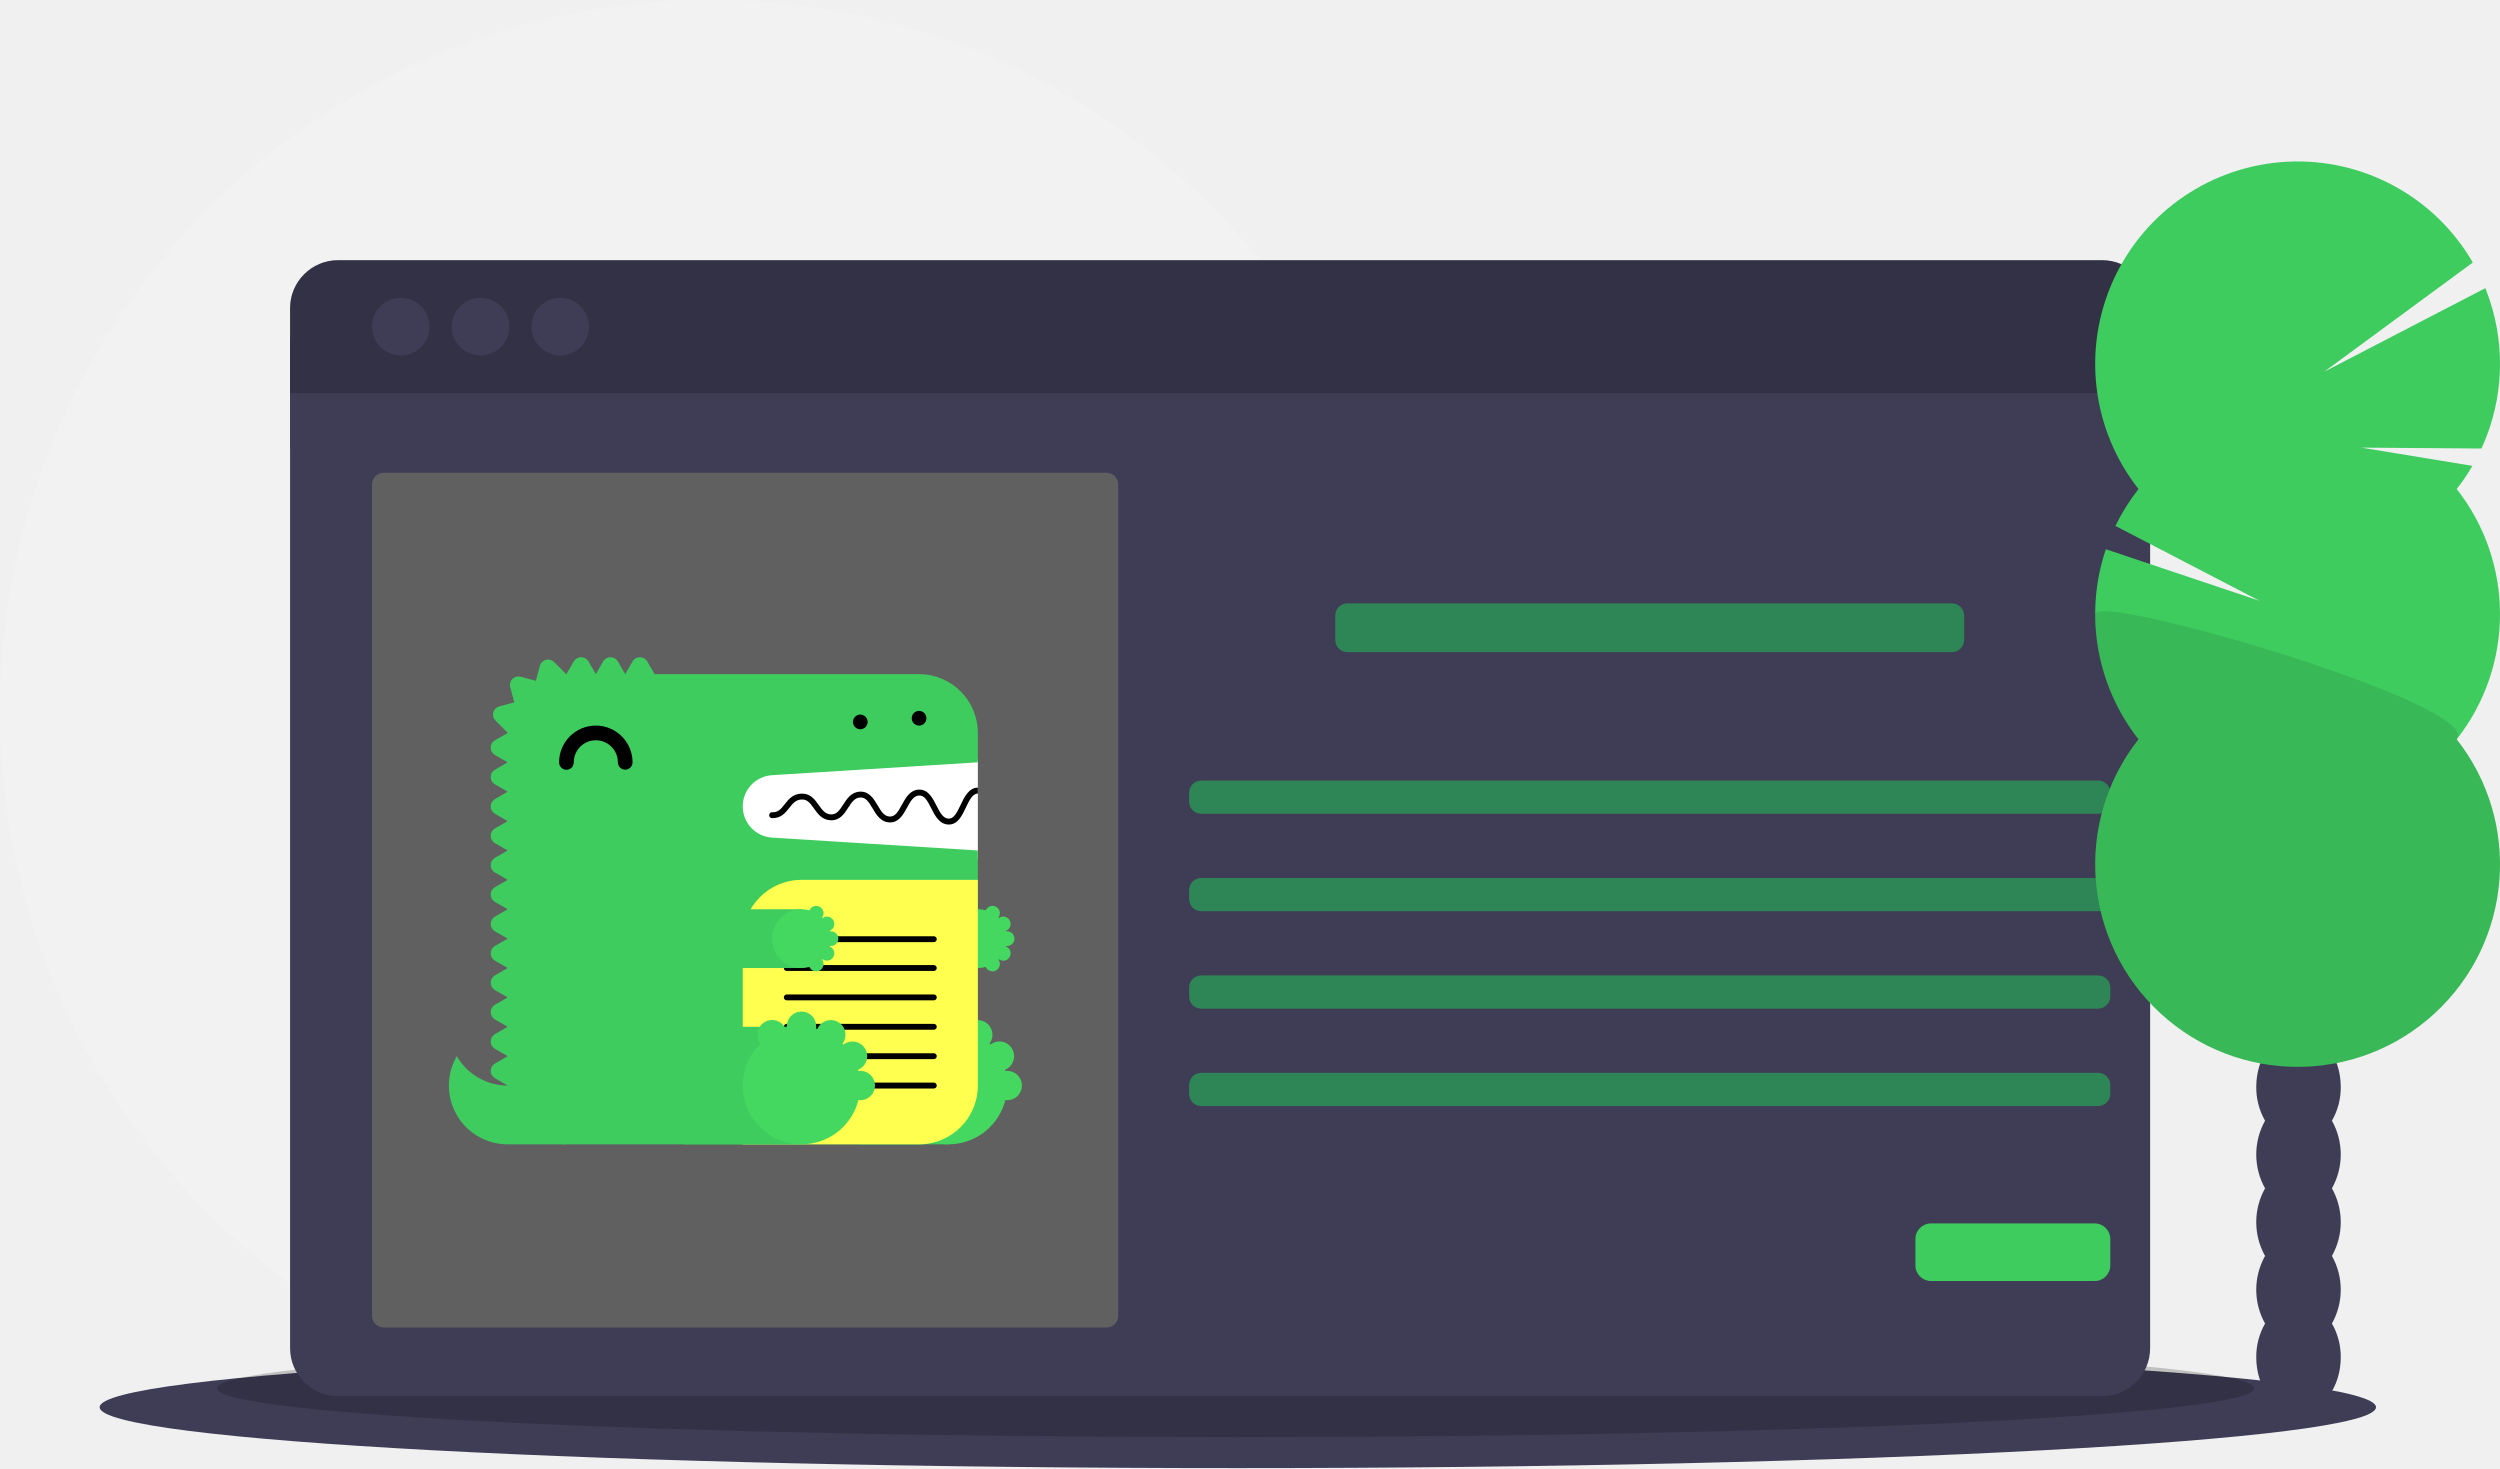
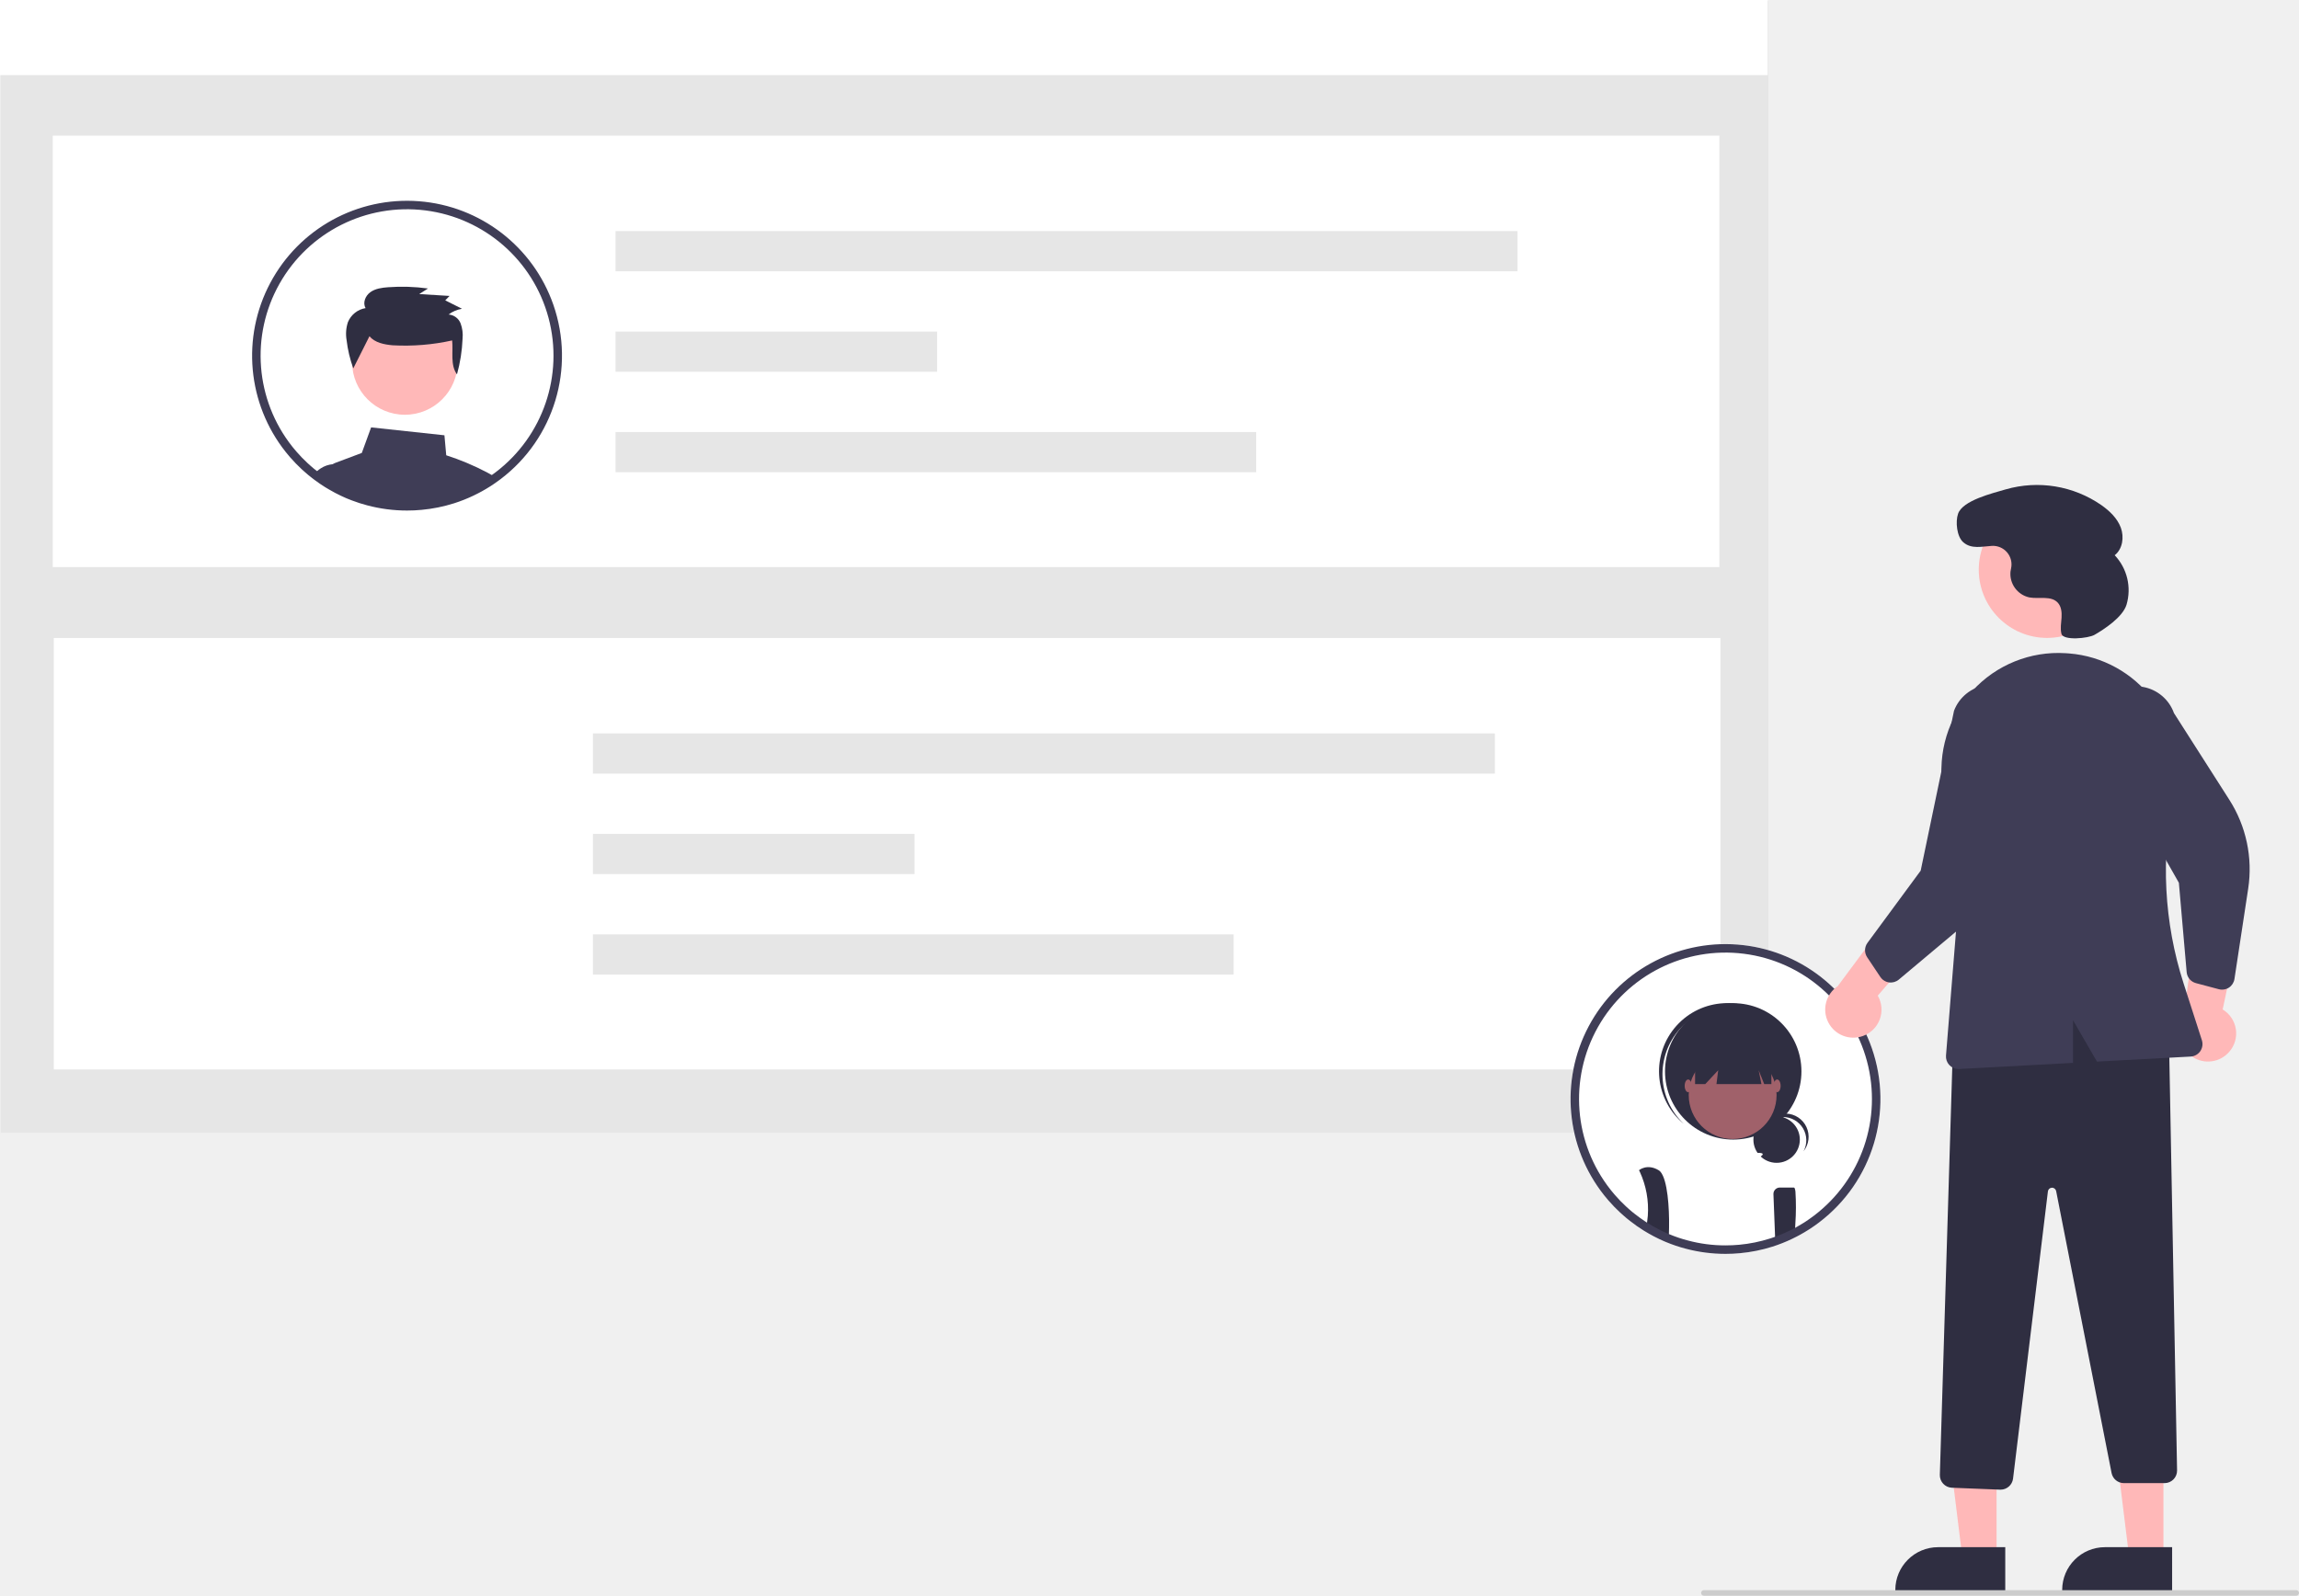
- <svg xmlns="http://www.w3.org/2000/svg" id="ac356da0-b129-4ca5-aecc-4700531dd101" data-name="Layer 1" width="1129" height="663" viewBox="0 0 1129 663">
-   <circle cx="321" cy="321" r="321" fill="#f2f2f2" />
-   <ellipse cx="559" cy="635.5" rx="514" ry="27.5" fill="#3f3d56" />
-   <ellipse cx="558" cy="627" rx="460" ry="22" opacity="0.2" />
-   <rect x="131" y="152.5" width="840" height="50" fill="#3f3d56" />
-   <path d="M166.5,727.33A21.67,21.67,0,0,0,188.17,749H984.83A21.67,21.67,0,0,0,1006.5,727.33V296h-840Z" transform="translate(-35.5 -118.5)" fill="#3f3d56" />
-   <path d="M984.83,236H188.17A21.67,21.67,0,0,0,166.5,257.67V296h840V257.67A21.67,21.67,0,0,0,984.83,236Z" transform="translate(-35.5 -118.5)" fill="#3f3d56" />
-   <path d="M984.83,236H188.17A21.67,21.67,0,0,0,166.5,257.67V296h840V257.67A21.67,21.67,0,0,0,984.83,236Z" transform="translate(-35.5 -118.5)" opacity="0.2" />
-   <circle cx="181" cy="147.5" r="13" fill="#3f3d56" />
-   <circle cx="217" cy="147.5" r="13" fill="#3f3d56" />
-   <circle cx="253" cy="147.5" r="13" fill="#3f3d56" />
-   <rect x="168" y="213.5" width="337" height="386" rx="5.335" fill="#606060" />
-   <rect x="603" y="272.5" width="284" height="22" rx="5.476" fill="#2e8555" />
-   <rect x="537" y="352.5" width="416" height="15" rx="5.476" fill="#2e8555" />
-   <rect x="537" y="396.5" width="416" height="15" rx="5.476" fill="#2e8555" />
-   <rect x="537" y="440.5" width="416" height="15" rx="5.476" fill="#2e8555" />
-   <rect x="537" y="484.5" width="416" height="15" rx="5.476" fill="#2e8555" />
-   <rect x="865" y="552.5" width="88" height="26" rx="7.028" fill="#3ecc5f" />
-   <path d="M1088.603,624.616a30.114,30.114,0,0,0,3.983-15.266c0-13.797-8.544-24.981-19.083-24.981s-19.083,11.184-19.083,24.981a30.114,30.114,0,0,0,3.983,15.266,31.248,31.248,0,0,0,0,30.532,31.248,31.248,0,0,0,0,30.532,31.248,31.248,0,0,0,0,30.532,30.114,30.114,0,0,0-3.983,15.266c0,13.797,8.544,24.981,19.083,24.981s19.083-11.184,19.083-24.981a30.114,30.114,0,0,0-3.983-15.266,31.248,31.248,0,0,0,0-30.532,31.248,31.248,0,0,0,0-30.532,31.248,31.248,0,0,0,0-30.532Z" transform="translate(-35.5 -118.5)" fill="#3f3d56" />
-   <ellipse cx="1038.003" cy="460.318" rx="19.083" ry="24.981" fill="#3f3d56" />
-   <ellipse cx="1038.003" cy="429.786" rx="19.083" ry="24.981" fill="#3f3d56" />
-   <path d="M1144.939,339.345a91.611,91.611,0,0,0,7.107-10.461l-50.141-8.235,54.229.403a91.566,91.566,0,0,0,1.746-72.426l-72.754,37.741,67.097-49.321a91.413,91.413,0,1,0-150.971,102.298,91.458,91.458,0,0,0-10.425,16.669l65.087,33.814-69.4-23.292a91.46,91.46,0,0,0,14.738,85.837,91.406,91.406,0,1,0,143.689,0,91.418,91.418,0,0,0,0-113.029Z" transform="translate(-35.5 -118.5)" fill="#3ecc5f" fill-rule="evenodd" />
-   <path d="M981.688,395.859a91.013,91.013,0,0,0,19.561,56.514,91.406,91.406,0,1,0,143.689,0C1157.19,436.821,981.688,385.6,981.688,395.859Z" transform="translate(-35.5 -118.5)" opacity="0.1" />
-   <path d="M365.62,461.436H477.094v45.12H365.62Z" transform="translate(-35.5 -118.5)" fill="#fff" fill-rule="evenodd" />
-   <path d="M264.763,608.741a26.509,26.509,0,0,1-22.962-13.271,26.51,26.51,0,0,0,22.962,39.812H291.304V608.741Z" transform="translate(-35.5 -118.5)" fill="#3ecc5f" fill-rule="evenodd" />
-   <path d="M384.172,468.571l92.922-5.807V449.493a26.541,26.541,0,0,0-26.541-26.541H331.116l-3.318-5.746a3.83,3.83,0,0,0-6.635,0l-3.318,5.746-3.318-5.746a3.83,3.83,0,0,0-6.635,0l-3.318,5.746L301.257,417.205a3.83,3.83,0,0,0-6.635,0L291.304,422.951c-.029,0-.056.004-.086.004l-5.497-5.495a3.829,3.829,0,0,0-6.407,1.717l-1.817,6.773L270.607,424.103a3.83,3.83,0,0,0-4.691,4.693l1.845,6.891-6.771,1.814a3.832,3.832,0,0,0-1.72,6.41l5.497,5.497c0,.028-.004.056-.004.085l-5.746,3.318a3.83,3.83,0,0,0,0,6.635l5.746,3.318L259.016,466.081a3.83,3.83,0,0,0,0,6.635l5.746,3.318-5.746,3.318a3.83,3.83,0,0,0,0,6.635l5.746,3.318-5.746,3.318a3.83,3.83,0,0,0,0,6.635l5.746,3.318-5.746,3.318a3.83,3.83,0,0,0,0,6.635l5.746,3.318-5.746,3.318a3.83,3.83,0,0,0,0,6.635l5.746,3.318-5.746,3.318a3.83,3.83,0,0,0,0,6.635l5.746,3.318-5.746,3.318a3.83,3.83,0,0,0,0,6.635l5.746,3.318L259.016,558.976a3.83,3.83,0,0,0,0,6.635l5.746,3.318-5.746,3.318a3.83,3.83,0,0,0,0,6.635l5.746,3.318-5.746,3.318a3.83,3.83,0,0,0,0,6.635l5.746,3.318-5.746,3.318a3.83,3.83,0,0,0,0,6.635l5.746,3.318A26.541,26.541,0,0,0,291.304,635.283H450.553A26.541,26.541,0,0,0,477.094,608.741V502.575l-92.922-5.807a14.126,14.126,0,0,1,0-28.198" transform="translate(-35.5 -118.5)" fill="#3ecc5f" fill-rule="evenodd" />
-   <path d="M424.011,635.283h39.812V582.2H424.011Z" transform="translate(-35.5 -118.5)" fill="#3ecc5f" fill-rule="evenodd" />
-   <path d="M490.365,602.106a6.602,6.602,0,0,0-.848.085c-.05-.199-.098-.399-.154-.599A6.627,6.627,0,1,0,482.806,590.21q-.22-.225-.445-.446a6.624,6.624,0,1,0-11.397-6.564c-.196-.056-.394-.102-.591-.153a6.64,6.64,0,1,0-13.101,0c-.196.05-.394.097-.591.153a6.628,6.628,0,1,0-11.397,6.564,26.528,26.528,0,1,0,44.231,25.528,6.621,6.621,0,1,0,.848-13.186" transform="translate(-35.5 -118.5)" fill="#44d860" fill-rule="evenodd" />
-   <path d="M437.282,555.658H477.094V529.117H437.282Z" transform="translate(-35.5 -118.5)" fill="#3ecc5f" fill-rule="evenodd" />
-   <path d="M490.365,545.705a3.318,3.318,0,0,0,0-6.635,3.411,3.411,0,0,0-.423.042c-.027-.1-.049-.199-.077-.299a3.319,3.319,0,0,0-1.278-6.379,3.282,3.282,0,0,0-2.001.687q-.109-.113-.223-.223a3.282,3.282,0,0,0,.671-1.983,3.318,3.318,0,0,0-6.37-1.299,13.271,13.271,0,1,0,0,25.541,3.318,3.318,0,0,0,6.37-1.299,3.282,3.282,0,0,0-.671-1.983q.113-.109.223-.223a3.282,3.282,0,0,0,2.001.687,3.318,3.318,0,0,0,1.278-6.379c.028-.098.05-.199.077-.299a3.413,3.413,0,0,0,.423.042" transform="translate(-35.5 -118.5)" fill="#44d860" fill-rule="evenodd" />
-   <path d="M317.845,466.081a3.318,3.318,0,0,1-3.318-3.318,9.953,9.953,0,1,0-19.906,0,3.318,3.318,0,1,1-6.635,0,16.588,16.588,0,1,1,33.177,0,3.318,3.318,0,0,1-3.318,3.318" transform="translate(-35.5 -118.5)" fill-rule="evenodd" />
-   <path d="M370.928,635.283h79.624A26.541,26.541,0,0,0,477.094,608.741v-92.895H397.47a26.541,26.541,0,0,0-26.541,26.541Z" transform="translate(-35.5 -118.5)" fill="#ffff50" fill-rule="evenodd" />
-   <path d="M457.214,556.985H390.808a1.327,1.327,0,0,1,0-2.654h66.407a1.327,1.327,0,0,1,0,2.654m0,26.541H390.808a1.327,1.327,0,1,1,0-2.654h66.407a1.327,1.327,0,0,1,0,2.654m0,26.541H390.808a1.327,1.327,0,1,1,0-2.654h66.407a1.327,1.327,0,0,1,0,2.654m0-66.107H390.808a1.327,1.327,0,0,1,0-2.654h66.407a1.327,1.327,0,0,1,0,2.654m0,26.295H390.808a1.327,1.327,0,0,1,0-2.654h66.407a1.327,1.327,0,0,1,0,2.654m0,26.541H390.808a1.327,1.327,0,0,1,0-2.654h66.407a1.327,1.327,0,0,1,0,2.654M477.094,474.191c-.016,0-.029-.008-.045-.007-4.101.139-6.041,4.241-7.753,7.86-1.786,3.782-3.168,6.241-5.432,6.167-2.507-.09-3.94-2.922-5.458-5.919-1.744-3.442-3.734-7.347-7.913-7.201-4.042.138-5.989,3.708-7.706,6.857-1.827,3.355-3.071,5.395-5.469,5.3-2.557-.093-3.916-2.395-5.489-5.06-1.753-2.967-3.78-6.304-7.878-6.189-3.973.137-5.925,3.165-7.648,5.839-1.822,2.827-3.099,4.549-5.527,4.447-2.618-.093-3.971-2.004-5.535-4.216-1.757-2.486-3.737-5.299-7.823-5.162-3.886.133-5.838,2.614-7.559,4.801-1.635,2.076-2.912,3.718-5.612,3.615a1.328,1.328,0,1,0-.096,2.654c4.004.134,6.032-2.389,7.793-4.628,1.562-1.985,2.91-3.699,5.564-3.789,2.556-.109,3.754,1.48,5.567,4.041,1.721,2.434,3.675,5.194,7.605,5.336,4.118.138,6.099-2.939,7.854-5.663,1.569-2.434,2.922-4.535,5.507-4.624,2.379-.089,3.675,1.792,5.501,4.885,1.721,2.916,3.671,6.219,7.68,6.365,4.147.143,6.15-3.477,7.895-6.682,1.512-2.771,2.938-5.388,5.466-5.476,2.379-.056,3.62,2.117,5.456,5.746,1.715,3.388,3.659,7.226,7.73,7.373l.224.004c4.066,0,5.996-4.081,7.704-7.689,1.512-3.198,2.942-6.211,5.397-6.334Z" transform="translate(-35.5 -118.5)" fill-rule="evenodd" />
-   <path d="M344.387,635.283h53.083V582.2H344.387Z" transform="translate(-35.5 -118.5)" fill="#3ecc5f" fill-rule="evenodd" />
-   <path d="M424.011,602.106a6.602,6.602,0,0,0-.848.085c-.05-.199-.098-.399-.154-.599A6.627,6.627,0,1,0,416.452,590.21q-.22-.225-.445-.446a6.624,6.624,0,1,0-11.397-6.564c-.196-.056-.394-.102-.591-.153a6.64,6.64,0,1,0-13.101,0c-.196.05-.394.097-.591.153a6.628,6.628,0,1,0-11.397,6.564,26.528,26.528,0,1,0,44.231,25.528,6.621,6.621,0,1,0,.848-13.186" transform="translate(-35.5 -118.5)" fill="#44d860" fill-rule="evenodd" />
-   <path d="M344.387,555.658h53.083V529.117H344.387Z" transform="translate(-35.5 -118.5)" fill="#3ecc5f" fill-rule="evenodd" />
-   <path d="M410.74,545.705a3.318,3.318,0,1,0,0-6.635,3.411,3.411,0,0,0-.423.042c-.027-.1-.049-.199-.077-.299a3.319,3.319,0,0,0-1.278-6.379,3.282,3.282,0,0,0-2.001.687q-.109-.113-.223-.223a3.282,3.282,0,0,0,.671-1.983,3.318,3.318,0,0,0-6.37-1.299,13.271,13.271,0,1,0,0,25.541,3.318,3.318,0,0,0,6.37-1.299,3.282,3.282,0,0,0-.671-1.983q.113-.109.223-.223a3.282,3.282,0,0,0,2.001.687,3.318,3.318,0,0,0,1.278-6.379c.028-.098.05-.199.077-.299a3.413,3.413,0,0,0,.423.042" transform="translate(-35.5 -118.5)" fill="#44d860" fill-rule="evenodd" />
-   <path d="M424.011,447.834a3.603,3.603,0,0,1-.65-.066,3.344,3.344,0,0,1-.624-.186,3.447,3.447,0,0,1-.572-.305,5.027,5.027,0,0,1-.504-.411,3.887,3.887,0,0,1-.41-.504,3.275,3.275,0,0,1-.557-1.845,3.602,3.602,0,0,1,.066-.65,3.826,3.826,0,0,1,.184-.624,3.489,3.489,0,0,1,.307-.571,3.197,3.197,0,0,1,.914-.916,3.447,3.447,0,0,1,.572-.305,3.344,3.344,0,0,1,.624-.186,3.069,3.069,0,0,1,1.301,0,3.223,3.223,0,0,1,1.194.491,5.028,5.028,0,0,1,.504.411,4.88,4.88,0,0,1,.411.504,3.382,3.382,0,0,1,.305.571,3.478,3.478,0,0,1,.252,1.274A3.364,3.364,0,0,1,426.36,446.865a5.027,5.027,0,0,1-.504.411,3.306,3.306,0,0,1-1.845.557m26.541-1.659a3.388,3.388,0,0,1-2.35-.969,5.042,5.042,0,0,1-.41-.504,3.275,3.275,0,0,1-.557-1.845,3.387,3.387,0,0,1,.967-2.349,5.026,5.026,0,0,1,.504-.411,3.447,3.447,0,0,1,.572-.305,3.343,3.343,0,0,1,.624-.186,3.07,3.07,0,0,1,1.301,0,3.224,3.224,0,0,1,1.194.491,5.026,5.026,0,0,1,.504.411,3.388,3.388,0,0,1,.969,2.349,3.726,3.726,0,0,1-.066.65,3.374,3.374,0,0,1-.186.624,4.715,4.715,0,0,1-.305.571,4.88,4.88,0,0,1-.411.504,5.026,5.026,0,0,1-.504.411,3.305,3.305,0,0,1-1.845.557" transform="translate(-35.5 -118.5)" fill-rule="evenodd" />
+ <svg xmlns="http://www.w3.org/2000/svg" id="bf82748d-d631-447b-a23d-39803926572c" data-name="Layer 1" width="826.681" height="573.951" viewBox="0 0 826.681 573.951">
+   <circle id="b8f08c5c-b476-40dd-b664-770adaae3509" data-name="Ellipse 182" cx="93.108" cy="55.964" r="4.354" fill="#fff" />
+   <circle id="eee44b09-a27a-4be3-8c5b-6b6370df12ff" data-name="Ellipse 183" cx="109.633" cy="55.964" r="4.354" fill="#fff" />
+   <circle id="a2d5f093-6500-400f-8de1-66712a079cc1" data-name="Ellipse 184" cx="126.158" cy="55.964" r="4.354" fill="#fff" />
+   <rect id="e14e0169-ef8c-4de3-8e3e-1fb1636d9038" data-name="Rectangle 266" x="82.529" y="66.193" width="552.899" height="3.073" fill="#fff" />
+   <rect id="ffd44901-e4e1-4980-b03e-373b3661f4a7" data-name="Rectangle 246" x="0.271" y="0.36" width="635.631" height="407.086" fill="#e6e6e6" />
+   <rect id="e89f9aca-511f-49ec-bc12-8613d3bd0166" data-name="Rectangle 264" width="635.631" height="27.004" fill="#ffffff" />
+   <rect id="ad9dc5de-4949-4eac-9eb5-22ff577a9f6a" data-name="Rectangle 247" x="18.972" y="48.785" width="599.28" height="155.185" fill="#fff" />
+   <rect id="b859c105-7eee-4028-bc04-8285f6faca7e" data-name="Rectangle 259" x="19.351" y="229.471" width="599.28" height="155.185" fill="#fff" />
+   <g id="aa41527c-9c03-4708-86c5-0d027f971362" data-name="Group 31">
+     <rect id="b2d77c21-275f-42a7-94e0-5b816ba20a4e" data-name="Rectangle 250" x="221.34" y="83.115" width="324.331" height="14.455" fill="#e6e6e6" />
+     <rect id="b25a2924-64e6-4438-87d6-1fb43933af96" data-name="Rectangle 251" x="221.34" y="119.252" width="115.639" height="14.455" fill="#e6e6e6" />
+     <rect id="b8fe27c9-e561-42fa-9287-e7ff86698f34" data-name="Rectangle 252" x="221.34" y="155.389" width="230.375" height="14.455" fill="#e6e6e6" />
+   </g>
+   <path id="a368706a-11d6-41a2-bd00-6a6054248d43" data-name="Path 952" d="M383.606,469.293a53.91,53.91,0,0,1-8.813,29.627,52.688,52.688,0,0,1-3.965,5.325,54.427,54.427,0,0,1-11.617,10.322q-1.773,1.175-3.645,2.2a53.739,53.739,0,0,1-21.057,6.485c-1.68.164-3.388.242-5.111.242a53.985,53.985,0,0,1-13.988-1.829,51.938,51.938,0,0,1-7.567-2.627q-1.879-.812-3.673-1.765a53.393,53.393,0,0,1-8.165-5.289q-1.783-1.388-3.438-2.926a54.2,54.2,0,1,1,91.039-39.764Z" transform="translate(-186.6595 -163.0244)" fill="#ffffff" />
+   <g id="a0fe7a2e-49bf-4761-b17e-3d52136366c5" data-name="Group 32">
+     <rect id="a077c903-9ff8-47f6-8a24-46120c36a494" data-name="Rectangle 273" x="139.42" y="280.966" width="6.645" height="50.592" fill="#fff" />
+     <rect id="a4f09271-2c50-4e11-a9a3-c26018ed4477" data-name="Rectangle 274" x="117.446" y="302.94" width="50.592" height="6.645" fill="#fff" />
+   </g>
+   <g id="bd7f0843-9709-4a5c-8b0e-26656563f0b3" data-name="Group 33">
+     <rect id="e4567469-258f-4b3a-88b2-7a234fbc5498" data-name="Rectangle 250-2" x="213.209" y="263.801" width="324.331" height="14.455" fill="#e6e6e6" />
+     <rect id="b26a9710-740f-4201-9a9a-df254658921a" data-name="Rectangle 251-2" x="213.209" y="299.938" width="115.639" height="14.455" fill="#e6e6e6" />
+     <rect id="a1758efc-04f7-4da1-846b-fd169401f4c2" data-name="Rectangle 252-2" x="213.209" y="336.075" width="230.375" height="14.455" fill="#e6e6e6" />
+   </g>
+   <circle id="f2fdcd7e-077f-47c5-987d-3f56ec08fcb2" data-name="Ellipse 194" cx="42.039" cy="13.433" r="4.467" fill="#fff" />
+   <circle id="bb8af87f-8865-4134-a554-08faac1a89d0" data-name="Ellipse 195" cx="58.995" cy="13.433" r="4.467" fill="#fff" />
+   <circle id="bd4c0ca0-b96c-4f92-a965-84f83cdee98a" data-name="Ellipse 246" cx="25.039" cy="13.433" r="4.467" fill="#fff" />
+   <path d="M361.898,332.996a92.633,92.633,0,0,0-14.78-6.22l-.65-7.19-26.36-2.84-3.35,9.19-9.46,3.55a4.605,4.605,0,0,0-.96.5h-.01a4.687,4.687,0,0,0-2,3.12,4.792,4.792,0,0,0,.07,1.88l.5,2.05c.72.43,1.46.84,2.2,1.23l.47.24c1.08.56,2.18,1.09,3.31,1.58.23.1.48.2.71.3.02.01.03.01.05.02.53.22,1.06.43,1.6.63a52.557,52.557,0,0,0,5.42,1.74,55.736,55.736,0,0,0,14.37,1.88c1.77,0,3.52-.08,5.25-.25a55.514,55.514,0,0,0,11.64-2.35c.01,0,.02-.01.03-.01a54.634,54.634,0,0,0,6.99-2.77c.01-.01.03-.01.04-.02.51-.24,1-.5,1.5-.75l.24-.12c.4-.21.8-.42,1.2-.64,1-.55,1.98-1.13,2.95-1.75.27-.16.53-.33.8-.51.38-.25.76-.51,1.13-.78C363.867,334.106,362.898,333.536,361.898,332.996Z" transform="translate(-186.6595 -163.0244)" fill="#3f3d56" />
+   <path d="M312.427,337.426l-1.65-7.45h-4.31a1.031,1.031,0,0,0-.13.01h-.01a9.34,9.34,0,0,0-4.34,1.5,9.612,9.612,0,0,0-2.32,2.08c1.28.97,2.61,1.87,3.98,2.73l.06.03c.39.24.79.48,1.19.71.72.43,1.46.84,2.2,1.23l.47.24c1.08.56,2.18,1.09,3.31,1.58.23.1.48.2.71.3.02.01.03.01.05.02.53.22,1.06.43,1.6.63Z" transform="translate(-186.6595 -163.0244)" fill="#3f3d56" />
+   <circle cx="145.594" cy="130.191" r="18.985" fill="#ffb8b8" />
+   <path d="M319.507,283.968c1.965,2.326,5.291,2.982,8.359,3.251a78.729,78.729,0,0,0,21.38-1.746c.435,4.212-.75,8.754,1.731,12.219a56.723,56.723,0,0,0,2.015-12.859,12.308,12.308,0,0,0-.712-5.507,5.065,5.065,0,0,0-4.315-3.181,10.815,10.815,0,0,1,4.824-2.062l-6.028-3.029,1.548-1.589-10.913-.668,3.161-2.008a68.541,68.541,0,0,0-14.36-.453c-2.224.164-4.549.477-6.351,1.765s-2.843,3.85-1.724,5.741a8.336,8.336,0,0,0-6.353,5.041,13.458,13.458,0,0,0-.482,6.469,45.854,45.854,0,0,0,2.404,10.171Z" transform="translate(-186.6595 -163.0244)" fill="#2f2e41" />
+   <path d="M385.637,272.636a55.709,55.709,0,1,0-96.27,52.92c.5.63,1.02,1.26,1.55,1.87.04.04.07.08.11.12a54.035,54.035,0,0,0,4.15,4.28c.38.35.78.71,1.18,1.05.76.68,1.54,1.33,2.35,1.95.32.25.63.5.96.74,1.28.97,2.61,1.87,3.98,2.73l.06.03c.39.24.79.48,1.19.71.72.43,1.46.84,2.2,1.23l.47.24c1.08.56,2.18,1.09,3.31,1.58.23.1.48.2.71.3.02.01.03.01.05.02.53.22,1.06.43,1.6.63a52.557,52.557,0,0,0,5.42,1.74,55.736,55.736,0,0,0,14.37,1.88c1.77,0,3.52-.08,5.25-.25a55.514,55.514,0,0,0,11.64-2.35c.01,0,.02-.01.03-.01a54.634,54.634,0,0,0,6.99-2.77c.01-.01.03-.01.04-.02.51-.24,1-.5,1.5-.75l.24-.12c.4-.21.8-.42,1.2-.64,1-.55,1.98-1.13,2.95-1.75.27-.16.53-.33.8-.51.38-.25.76-.51,1.13-.78.49-.34.98-.69,1.46-1.05.15-.11.31-.22.46-.34a55.689,55.689,0,0,0,18.92-62.68Zm-20.76,60.25c-.33.26-.67.51-1.01.74-.33.25-.66.49-1,.71-.29.21-.58.41-.88.6l-.09.06c-.22.15-.44.29-.66.43q-1.245.78-2.52,1.5c-.09.05-.18.1-.27.15-.38.21-.76.41-1.14.61-.05.03-.11.05-.16.08l-.06.03c-.48.25-.97.49-1.46.72a49.05,49.05,0,0,1-5.83,2.36c-.26.09-.52.18-.78.26a52.454,52.454,0,0,1-11.02,2.24c-1.64.15-3.3.23-4.97.23a51.949,51.949,0,0,1-13.59-1.78,49.382,49.382,0,0,1-6.67-2.26c-.11-.05-.23-.09-.34-.14-.12-.05-.23-.09-.34-.14-.12-.05-.23-.1-.35-.16-.94-.41-1.87-.86-2.78-1.33l-.44-.23c-1.11-.58-2.2-1.2-3.26-1.86-.31-.19-.63-.39-.93-.6-.08-.05-.15-.1-.23-.15-.71-.47-1.42-.96-2.11-1.47-.47-.35-.94-.7-1.4-1.06-.77-.58-1.51-1.2-2.23-1.84-.38-.32-.75-.67-1.11-1a50.811,50.811,0,0,1-4.02-4.16c-.42-.48-.83-.96-1.22-1.46a3.807,3.807,0,0,1-.25-.31,52.659,52.659,0,1,1,73.12,9.23Z" transform="translate(-186.6595 -163.0244)" fill="#3f3d56" />
+   <path d="M859.728,539.996a55.709,55.709,0,1,0-96.27,52.92c.5.63,1.02,1.26,1.55,1.87.04.04.07.08.11.12a54.137,54.137,0,0,0,4.15,4.28c.38.35.78.71,1.18,1.05.76.68,1.54,1.33,2.35,1.95a54.775,54.775,0,0,0,4.94,3.47l.06.03c1.11.69,2.24,1.33,3.39,1.94l.47.24c1.08.56,2.18,1.09,3.31,1.58.23.1.48.2.71.3.02.01.03.01.05.02a54.116,54.116,0,0,0,7.02,2.37,55.732,55.732,0,0,0,14.37,1.88c1.77,0,3.52-.08,5.25-.25a55.508,55.508,0,0,0,11.64-2.35c.01,0,.02-.01.03-.01a54.606,54.606,0,0,0,6.99-2.77c.01-.01.03-.01.04-.02.51-.24,1-.5,1.5-.75l.24-.12c.4-.21.8-.42,1.2-.64,1-.55,1.98-1.13,2.95-1.75.27-.16.53-.33.8-.51.88-.58,1.75-1.2,2.59-1.83.15-.11.31-.22.46-.34a55.692,55.692,0,0,0,18.92-62.68Z" transform="translate(-186.6595 -163.0244)" fill="#fff" />
+   <circle id="ee9bd31a-9b73-4888-9087-fea26d3b2b97" data-name="Ellipse 188" cx="638.842" cy="409.897" r="8.349" fill="#2f2e41" />
+   <path id="e473f415-6540-4896-b89f-76a5ac7ad60a" data-name="Path 969" d="M827.827,564.802a8.35,8.35,0,0,1,7.35,12.312,8.347,8.347,0,1,0-13.868-9.172,8.329,8.329,0,0,1,6.519-3.14Z" transform="translate(-186.6595 -163.0244)" fill="#2f2e41" />
+   <circle id="f79ae9d5-f4b5-4dd5-badc-cc4d2f5593dd" data-name="Ellipse 189" cx="623.24" cy="385.353" r="24.526" fill="#2f2e41" />
+   <path id="f9880a76-ad0b-4c2a-99b0-b23c20a810bd" data-name="Path 970" d="M790.65,533.16a24.522,24.522,0,0,1,33.99-2.572c-.2-.191-.4-.383-.607-.568a24.526,24.526,0,0,0-32.73,36.535q.07.063.14.125c.208.185.422.36.635.537a24.522,24.522,0,0,1-1.427-34.057Z" transform="translate(-186.6595 -163.0244)" fill="#2f2e41" />
+   <circle id="b01904a1-9532-4133-8cbd-470829617487" data-name="Ellipse 190" cx="623.032" cy="393.875" r="15.796" fill="#a0616a" />
+   <path d="M837.958,598.056v5.3c-.97.62-1.95,1.2-2.95,1.75-.4.22-.8.43-1.2.64l-.24.12c-.5.25-.99.51-1.5.75-.01.01-.03.01-.04.02a54.606,54.606,0,0,1-6.99,2.77c-.01,0-.02.01-.03.01a55.508,55.508,0,0,1-11.64,2.35c-1.73.17-3.48.25-5.25.25a55.732,55.732,0,0,1-14.37-1.88,54.116,54.116,0,0,1-7.02-2.37c-.02-.01-.03-.01-.05-.02-.23-.1-.48-.2-.71-.3-1.13-.49-2.23-1.02-3.31-1.58l-.47-.24c-1.15-.61-2.28-1.25-3.39-1.94l-.06-.03a54.775,54.775,0,0,1-4.94-3.47c-.81-.62-1.59-1.27-2.35-1.95-.4-.34-.8-.7-1.18-1.05a54.137,54.137,0,0,1-4.15-4.28,20.23,20.23,0,0,1,.76-3.07l.01-.01a4.489,4.489,0,0,1,.21-.5,3.988,3.988,0,0,1,.19-.42c1.79-3.35,5.03-4.18,9.05-4.36,2.27-.1,4.78.01,7.43-.02,1.4-.01,2.85-.06,4.3-.19,9.15-.83,7.49-6.23,7.9-9.14.41-2.82,2.95-.38,3.12-.22l.01.01a32.271,32.271,0,0,0,16.6,2.91c.98-.12,1.96-.19,2.94-.22,2.58-.03,2.02.71,1.13,1.32a11.183,11.183,0,0,1-1.35.76s-.41,2.5-.83,6.24c-.4,3.58,6.46,5.26,7.03,5.39a.061.061,0,0,0,.04.01,13.773,13.773,0,0,1,7.61.2h.01A9.018,9.018,0,0,1,837.958,598.056Z" transform="translate(-186.6595 -163.0244)" fill="#ffffff" />
+   <path d="M786.827,604.486c0,.74-.02,1.45-.05,2.12-.01.4-.03.79-.05,1.16-.02-.01-.03-.01-.05-.02-.23-.1-.48-.2-.71-.3-1.13-.49-2.23-1.02-3.31-1.58l-.47-.24c-1.15-.61-2.28-1.25-3.39-1.94.03-.35.08-.7.13-1.05.11-.77.2-1.55.26-2.32a32.184,32.184,0,0,0-2.85-15.76v-.01c-.2-.4-.32-.62-.32-.62s2.91-2.5,7.06,0a2.498,2.498,0,0,1,.69.6C786.268,587.476,786.947,597.396,786.827,604.486Z" transform="translate(-186.6595 -163.0244)" fill="#2f2e41" />
+   <path d="M832.237,603.126c-.04,1.12-.1,2.29-.17,3.48v.01c-.01.01-.03.01-.04.02a54.606,54.606,0,0,1-6.99,2.77c-.01,0-.02.01-.03.01l-.11-2.81-.01-.37-.53-13.68a2.295,2.295,0,0,1,2.29-2.4h5.07c.25,0,.43.51.55,1.43v.01A86.661,86.661,0,0,1,832.237,603.126Z" transform="translate(-186.6595 -163.0244)" fill="#2f2e41" />
+   <path id="a05c59bd-0311-408b-a800-ed606f18fbbf" data-name="Path 975" d="M796.181,537.154v15.8h3.658l4.655-4.988-.623,4.988h16.17l-1-4.988,2,4.988h2.578v-15.8Z" transform="translate(-186.6595 -163.0244)" fill="#2f2e41" />
+   <ellipse id="af122121-1c1b-4817-a566-2298b147ce18" data-name="Ellipse 191" cx="607.028" cy="390.55" rx="1.247" ry="2.286" fill="#a0616a" />
+   <ellipse id="bec83a12-853e-4dd5-94d0-e2c2a5b21156" data-name="Ellipse 192" cx="639.037" cy="390.55" rx="1.247" ry="2.286" fill="#a0616a" />
+   <path d="M841.347,601.016c-.84.63-1.71,1.25-2.59,1.83-.27.18-.53.35-.8.51-.97.62-1.95,1.2-2.95,1.75-.4.22-.8.43-1.2.64v-11.02s1.6,1.28,4.15,3.41c.32.27.65.55,1,.85C839.697,599.606,840.498,600.286,841.347,601.016Z" transform="translate(-186.6595 -163.0244)" fill="#ffffff" />
+   <path d="M859.728,539.996a55.709,55.709,0,1,0-96.27,52.92c.5.63,1.02,1.26,1.55,1.87.04.04.07.08.11.12a54.137,54.137,0,0,0,4.15,4.28c.38.35.78.71,1.18,1.05.76.68,1.54,1.33,2.35,1.95a54.775,54.775,0,0,0,4.94,3.47l.06.03c1.11.69,2.24,1.33,3.39,1.94l.47.24c1.08.56,2.18,1.09,3.31,1.58.23.1.48.2.71.3.02.01.03.01.05.02a54.116,54.116,0,0,0,7.02,2.37,55.732,55.732,0,0,0,14.37,1.88c1.77,0,3.52-.08,5.25-.25a55.508,55.508,0,0,0,11.64-2.35c.01,0,.02-.01.03-.01a54.606,54.606,0,0,0,6.99-2.77c.01-.01.03-.01.04-.02.51-.24,1-.5,1.5-.75l.24-.12c.4-.21.8-.42,1.2-.64,1-.55,1.98-1.13,2.95-1.75.27-.16.53-.33.8-.51.88-.58,1.75-1.2,2.59-1.83.15-.11.31-.22.46-.34a55.692,55.692,0,0,0,18.92-62.68Zm-20.76,60.25c-.33.26-.67.51-1.01.74-.33.25-.66.49-1,.71-.29.21-.58.41-.88.6-.25.17-.5.33-.75.49q-1.244.78-2.52,1.5c-.09.05-.18.1-.271.15-.38.21-.76.41-1.14.61-.05.03-.11.05-.16.08l-.06.03c-.48.25-.97.49-1.46.72a49.028,49.028,0,0,1-5.83,2.36c-.26.09-.52.18-.78.26a52.456,52.456,0,0,1-11.02,2.24c-1.64.15-3.3.23-4.97.23a51.952,51.952,0,0,1-13.59-1.78,49.391,49.391,0,0,1-6.67-2.26c-.23-.09-.46-.19-.68-.28-.12-.05-.23-.1-.35-.16-.94-.41-1.87-.86-2.78-1.33l-.44-.23c-1.11-.58-2.2-1.2-3.26-1.86-.39-.24-.78-.49-1.16-.75-1.2-.79-2.37-1.64-3.51-2.53-.77-.58-1.51-1.2-2.23-1.84-.38-.32-.75-.67-1.11-1a50.883,50.883,0,0,1-4.02-4.16c-.42-.48-.83-.96-1.22-1.46a3.801,3.801,0,0,1-.25-.31,52.659,52.659,0,1,1,73.12,9.23Z" transform="translate(-186.6595 -163.0244)" fill="#3f3d56" />
+   <path d="M856.591,535.628a10.056,10.056,0,0,0,5.277-14.488L885.227,494.096l-18.414-2.397-19.359,26.048a10.11,10.11,0,0,0,9.137,17.88Z" transform="translate(-186.6595 -163.0244)" fill="#ffb8b8" />
+   <path d="M988.255,541.342a10.056,10.056,0,0,0-2.363-15.237l7.425-34.955-17.288,6.779-4.401,32.155a10.11,10.11,0,0,0,16.626,11.259Z" transform="translate(-186.6595 -163.0244)" fill="#ffb8b8" />
+   <polygon points="717.931 560.49 705.671 560.489 699.839 513.201 717.933 513.202 717.931 560.49" fill="#ffb8b8" />
+   <path d="M907.717,735.398l-39.531-.001v-.5A15.386,15.386,0,0,1,883.573,719.511h.001l24.144.001Z" transform="translate(-186.6595 -163.0244)" fill="#2f2e41" />
+   <polygon points="777.931 560.49 765.671 560.489 759.839 513.201 777.933 513.202 777.931 560.49" fill="#ffb8b8" />
+   <path d="M967.717,735.398l-39.531-.001v-.5A15.386,15.386,0,0,1,943.573,719.511h.001l24.144.001Z" transform="translate(-186.6595 -163.0244)" fill="#2f2e41" />
+   <path d="M905.868,698.822l-17.355-.694a4.514,4.514,0,0,1-4.318-4.634l4.889-160.379.319-.115c30.416-11.003,55.578-10.171,76.926,2.54l.239.143,2.929,156.202a4.5,4.5,0,0,1-4.499,4.585h-14.634a4.51,4.51,0,0,1-4.416-3.632L926.014,591.429a1.5,1.5,0,0,0-2.961.109L910.515,694.868a4.526,4.526,0,0,1-4.469,3.957C905.987,698.825,905.927,698.824,905.868,698.822Z" transform="translate(-186.6595 -163.0244)" fill="#2f2e41" />
+   <circle cx="736.092" cy="204.882" r="24.561" fill="#ffb8b8" />
+   <path d="M864.891,516.106a4.506,4.506,0,0,1-2.091-1.686l-4.746-7.102a4.515,4.515,0,0,1,.119-5.169l19.132-25.968,11.986-57.511a14.497,14.497,0,1,1,27.017,10.52l-5.665,36.602a46.374,46.374,0,0,1-16.024,28.441L869.435,515.367a4.505,4.505,0,0,1-3.528,1.008A4.455,4.455,0,0,1,864.891,516.106Z" transform="translate(-186.6595 -163.0244)" fill="#3f3d56" />
+   <path d="M987.206,518.712a4.506,4.506,0,0,1-2.683.116l-8.254-2.195a4.515,4.515,0,0,1-3.326-3.959l-2.796-32.133-29.002-51.089a14.497,14.497,0,1,1,27.231-9.954l19.931,31.217a46.373,46.373,0,0,1,6.763,31.936l-4.941,32.504a4.505,4.505,0,0,1-1.982,3.087A4.455,4.455,0,0,1,987.206,518.712Z" transform="translate(-186.6595 -163.0244)" fill="#3f3d56" />
+   <path d="M895.887,411.524a41.822,41.822,0,0,1,33.537-13.56q.616.038,1.227.086h0a41.734,41.734,0,0,1,30.16,16.646,42.362,42.362,0,0,1,7.525,34.145,132.361,132.361,0,0,0,3.497,67.876l6.589,20.459a4.499,4.499,0,0,1-4.042,5.872l-33.685,1.811-8.62-14.89v15.353l-40.941,2.201c-.082.005-.163.007-.243.007a4.5,4.5,0,0,1-4.484-4.861l4.627-57.382-5.804-38.973A42.089,42.089,0,0,1,895.887,411.524Z" transform="translate(-186.6595 -163.0244)" fill="#3f3d56" />
+   <path d="M939.821,391.354c-2.274,1.308-11.262,2.176-11.903-.368l-.014-.056c-.446-1.864-.076-3.811.052-5.723s-.059-4.013-1.362-5.419c-2.428-2.621-6.748-1.232-10.258-1.894a8.664,8.664,0,0,1-6.74-9.253c.05-.398.128-.795.216-1.193a6.673,6.673,0,0,0-6.927-8.081c-3.548.203-7.378,1.278-10.314-1.35-2.27-2.032-2.824-7.322-1.827-10.201,1.676-4.838,12.414-7.371,17.102-8.764a40.62,40.62,0,0,1,34.43,5.65c2.961,2.087,5.727,4.71,6.989,8.106s.653,7.68-2.193,9.922a18.332,18.332,0,0,1,4.246,17.806C949.915,385.063,943.206,389.406,939.821,391.354Z" transform="translate(-186.6595 -163.0244)" fill="#2f2e41" />
+   <path d="M1012.341,736.976h-213a1,1,0,0,1,0-2h213a1,1,0,0,1,0,2Z" transform="translate(-186.6595 -163.0244)" fill="#ccc" />
</svg>
